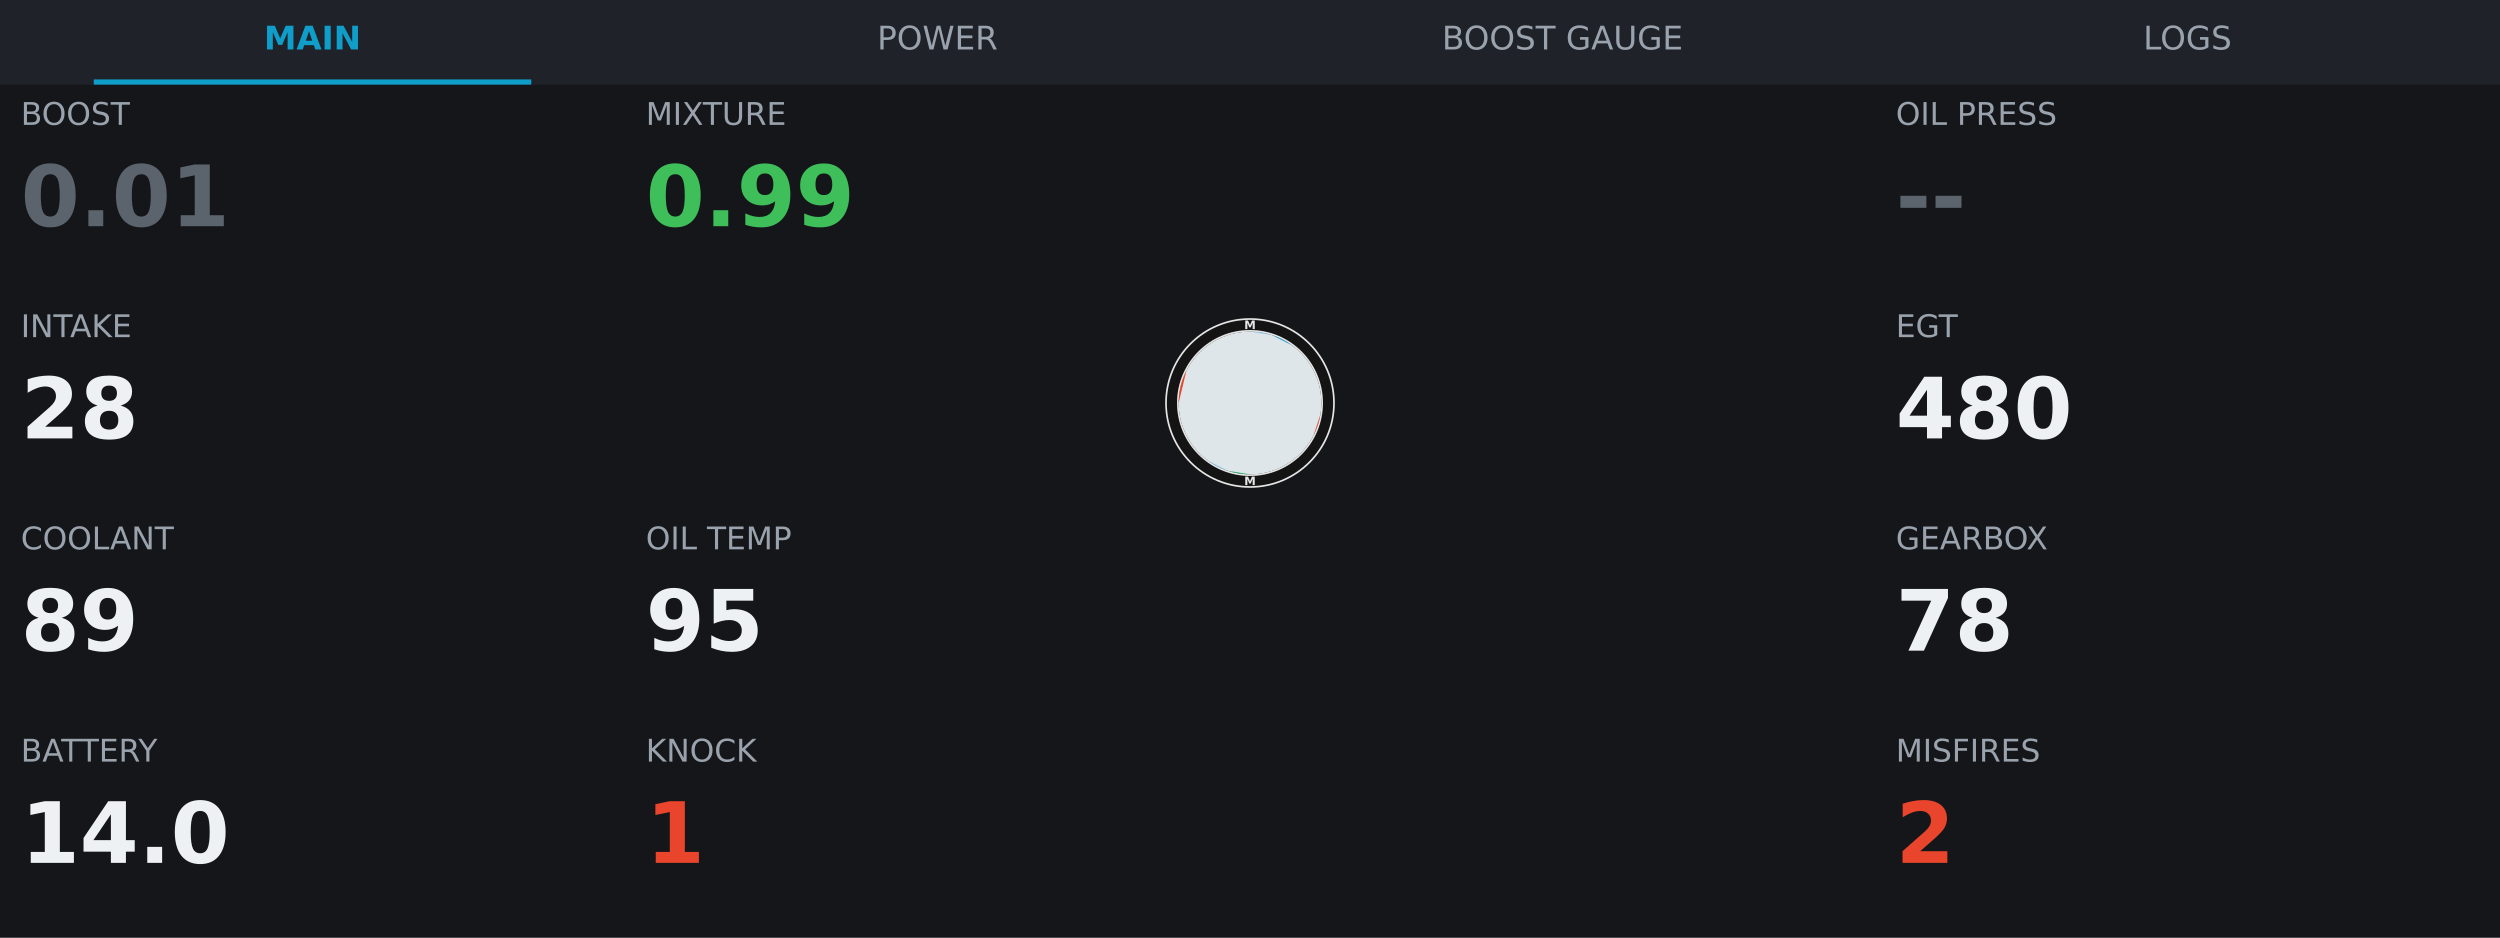
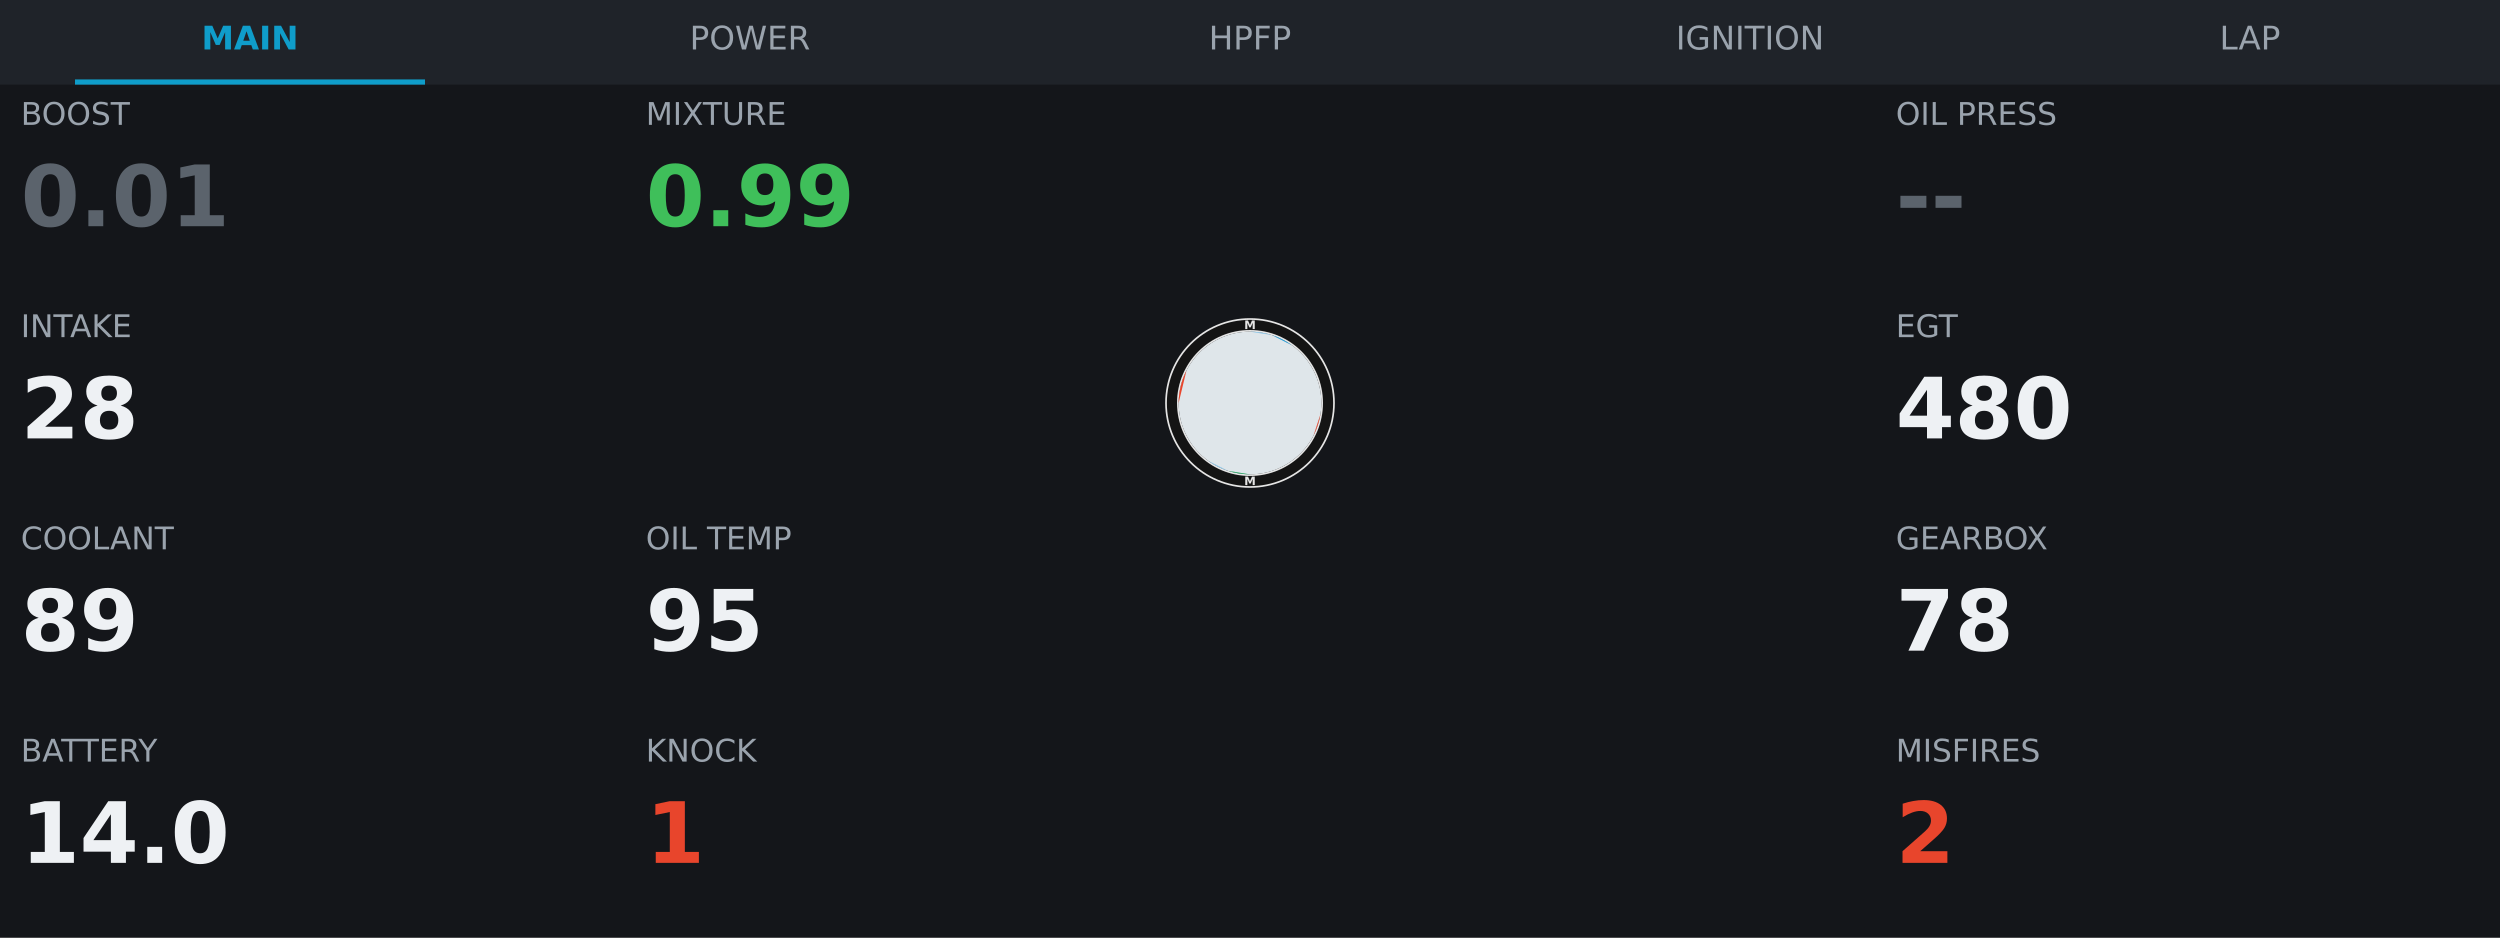
<svg xmlns="http://www.w3.org/2000/svg" width="1920" height="720" viewBox="0 0 1920 720">
  <rect x="0" y="0" width="1920" height="720" fill="#000" />
  <rect x="0" y="0" width="1920" height="720" fill="#14161a" />
  <rect x="0" y="0" width="1920" height="65" fill="#1f2329" />
-   <text x="240" y="38.0" fill="#0f9dca" font-family="DejaVu Sans, Arial, sans-serif" font-size="25" font-weight="bold" text-anchor="middle">MAIN</text>
-   <rect x="72" y="61" width="336" height="4" fill="#0f9dca" />
-   <text x="720" y="38.0" fill="#9aa3ad" font-family="DejaVu Sans, Arial, sans-serif" font-size="25" text-anchor="middle">POWER</text>
-   <text x="1200" y="38.0" fill="#9aa3ad" font-family="DejaVu Sans, Arial, sans-serif" font-size="25" text-anchor="middle">BOOST GAUGE</text>
-   <text x="1680" y="38.0" fill="#9aa3ad" font-family="DejaVu Sans, Arial, sans-serif" font-size="25" text-anchor="middle">LOGS</text>
+   <text x="192" y="38.0" fill="#0f9dca" font-family="DejaVu Sans, Arial, sans-serif" font-size="25" font-weight="bold" text-anchor="middle">MAIN</text>
+   <rect x="57.6" y="61" width="268.8" height="4" fill="#0f9dca" />
+   <text x="576" y="38.0" fill="#9aa3ad" font-family="DejaVu Sans, Arial, sans-serif" font-size="25" text-anchor="middle">POWER</text>
+   <text x="960" y="38.0" fill="#9aa3ad" font-family="DejaVu Sans, Arial, sans-serif" font-size="25" text-anchor="middle">HPFP</text>
+   <text x="1344" y="38.0" fill="#9aa3ad" font-family="DejaVu Sans, Arial, sans-serif" font-size="25" text-anchor="middle">IGNITION</text>
+   <text x="1728" y="38.0" fill="#9aa3ad" font-family="DejaVu Sans, Arial, sans-serif" font-size="25" text-anchor="middle">LAP</text>
  <rect x="3" y="68" width="474" height="157" rx="10" fill="#14161a" />
  <text x="16" y="95.9" fill="#9aa3ad" font-family="DejaVu Sans, Arial, sans-serif" font-size="24" text-anchor="start">BOOST</text>
  <text x="16" y="173.7" fill="#5b636c" font-family="DejaVu Sans, Arial, sans-serif" font-size="65" font-weight="bold" text-anchor="start">0.01</text>
  <rect x="483" y="68" width="954" height="157" rx="10" fill="#14161a" />
  <text x="496" y="95.9" fill="#9aa3ad" font-family="DejaVu Sans, Arial, sans-serif" font-size="24" text-anchor="start">MIXTURE</text>
  <text x="496" y="173.7" fill="#3fbf5a" font-family="DejaVu Sans, Arial, sans-serif" font-size="65" font-weight="bold" text-anchor="start">0.99</text>
  <rect x="1443" y="68" width="474" height="157" rx="10" fill="#14161a" />
  <text x="1456" y="95.9" fill="#9aa3ad" font-family="DejaVu Sans, Arial, sans-serif" font-size="24" text-anchor="start">OIL PRESS</text>
  <text x="1456" y="173.7" fill="#5b636c" font-family="DejaVu Sans, Arial, sans-serif" font-size="65" font-weight="bold" text-anchor="start">--</text>
  <rect x="3" y="231" width="474" height="157" rx="10" fill="#14161a" />
  <text x="16" y="258.9" fill="#9aa3ad" font-family="DejaVu Sans, Arial, sans-serif" font-size="24" text-anchor="start">INTAKE</text>
  <text x="16" y="336.7" fill="#eef1f4" font-family="DejaVu Sans, Arial, sans-serif" font-size="65" font-weight="bold" text-anchor="start">28</text>
  <rect x="483" y="231" width="954" height="157" rx="10" fill="#14161a" />
  <path d="M1025.2 309.5 A65.2 65.2 0 1 1 894.8 309.5 A65.2 65.2 0 1 1 1025.2 309.5 " fill="#141414" />
  <path d="M1024.5 309.5 A64.5 64.5 0 1 1 895.5 309.5 A64.5 64.5 0 1 1 1024.5 309.5 " fill="none" stroke="#e6e6e6" stroke-width="1.304" stroke-linejoin="round" stroke-linecap="round" />
  <path d="M1015.4 309.5 A55.4 55.4 0 1 1 904.6 309.5 A55.4 55.4 0 1 1 1015.4 309.5 " fill="none" stroke="#e6e6e6" stroke-width="1.304" stroke-linejoin="round" stroke-linecap="round" />
  <path d="M1014.8 309.5 A54.8 54.8 0 1 1 905.2 309.5 A54.8 54.8 0 1 1 1014.8 309.5 " fill="#dfe6ea" />
  <path d="M960.0 254.7 A54.8 54.8 0 0 1 976.9 257.4 M960.0 309.5 A0.0 0.0 0 0 0 960.0 309.5 Z" fill="#87c4e8" />
  <path d="M976.9 257.4 A54.8 54.8 0 0 1 992.2 265.2 M960.0 309.5 A0.0 0.0 0 0 0 960.0 309.5 Z" fill="#0f96d8" />
  <path d="M1014.1 318.1 A54.8 54.8 0 0 1 1008.8 334.4 M960.0 309.5 A0.0 0.0 0 0 0 960.0 309.5 Z" fill="#e8452c" />
  <path d="M905.2 309.5 A54.8 54.8 0 0 1 911.2 284.6 M960.0 309.5 A0.0 0.0 0 0 0 960.0 309.5 Z" fill="#e8452c" />
  <path d="M960.0 364.3 A54.8 54.8 0 0 1 943.1 361.6 M960.0 309.5 A0.0 0.0 0 0 0 960.0 309.5 Z" fill="#1aa05a" />
  <path d="M943.1 361.6 A54.8 54.8 0 0 1 927.8 353.8 M960.0 309.5 A0.0 0.0 0 0 0 960.0 309.5 Z" fill="#87c4e8" />
  <text x="960" y="252.7" fill="#e6e6e6" font-family="DejaVu Sans, Arial, sans-serif" font-size="9" font-weight="bold" text-anchor="middle">M</text>
  <text x="960" y="372.6" fill="#e6e6e6" font-family="DejaVu Sans, Arial, sans-serif" font-size="9" font-weight="bold" text-anchor="middle">M</text>
  <rect x="1443" y="231" width="474" height="157" rx="10" fill="#14161a" />
  <text x="1456" y="258.9" fill="#9aa3ad" font-family="DejaVu Sans, Arial, sans-serif" font-size="24" text-anchor="start">EGT</text>
  <text x="1456" y="336.7" fill="#eef1f4" font-family="DejaVu Sans, Arial, sans-serif" font-size="65" font-weight="bold" text-anchor="start">480</text>
  <rect x="3" y="394" width="474" height="157" rx="10" fill="#14161a" />
  <text x="16" y="421.9" fill="#9aa3ad" font-family="DejaVu Sans, Arial, sans-serif" font-size="24" text-anchor="start">COOLANT</text>
  <text x="16" y="499.7" fill="#eef1f4" font-family="DejaVu Sans, Arial, sans-serif" font-size="65" font-weight="bold" text-anchor="start">89</text>
  <rect x="483" y="394" width="954" height="157" rx="10" fill="#14161a" />
  <text x="496" y="421.9" fill="#9aa3ad" font-family="DejaVu Sans, Arial, sans-serif" font-size="24" text-anchor="start">OIL TEMP</text>
  <text x="496" y="499.7" fill="#eef1f4" font-family="DejaVu Sans, Arial, sans-serif" font-size="65" font-weight="bold" text-anchor="start">95</text>
  <rect x="1443" y="394" width="474" height="157" rx="10" fill="#14161a" />
  <text x="1456" y="421.9" fill="#9aa3ad" font-family="DejaVu Sans, Arial, sans-serif" font-size="24" text-anchor="start">GEARBOX</text>
  <text x="1456" y="499.7" fill="#eef1f4" font-family="DejaVu Sans, Arial, sans-serif" font-size="65" font-weight="bold" text-anchor="start">78</text>
  <rect x="3" y="557" width="474" height="157" rx="10" fill="#14161a" />
  <text x="16" y="584.9" fill="#9aa3ad" font-family="DejaVu Sans, Arial, sans-serif" font-size="24" text-anchor="start">BATTERY</text>
  <text x="16" y="662.7" fill="#eef1f4" font-family="DejaVu Sans, Arial, sans-serif" font-size="65" font-weight="bold" text-anchor="start">14.0</text>
  <rect x="483" y="557" width="954" height="157" rx="10" fill="#14161a" />
  <text x="496" y="584.9" fill="#9aa3ad" font-family="DejaVu Sans, Arial, sans-serif" font-size="24" text-anchor="start">KNOCK</text>
  <text x="496" y="662.7" fill="#e8452c" font-family="DejaVu Sans, Arial, sans-serif" font-size="65" font-weight="bold" text-anchor="start">1</text>
  <rect x="1443" y="557" width="474" height="157" rx="10" fill="#14161a" />
  <text x="1456" y="584.9" fill="#9aa3ad" font-family="DejaVu Sans, Arial, sans-serif" font-size="24" text-anchor="start">MISFIRES</text>
  <text x="1456" y="662.7" fill="#e8452c" font-family="DejaVu Sans, Arial, sans-serif" font-size="65" font-weight="bold" text-anchor="start">2</text>
</svg>
